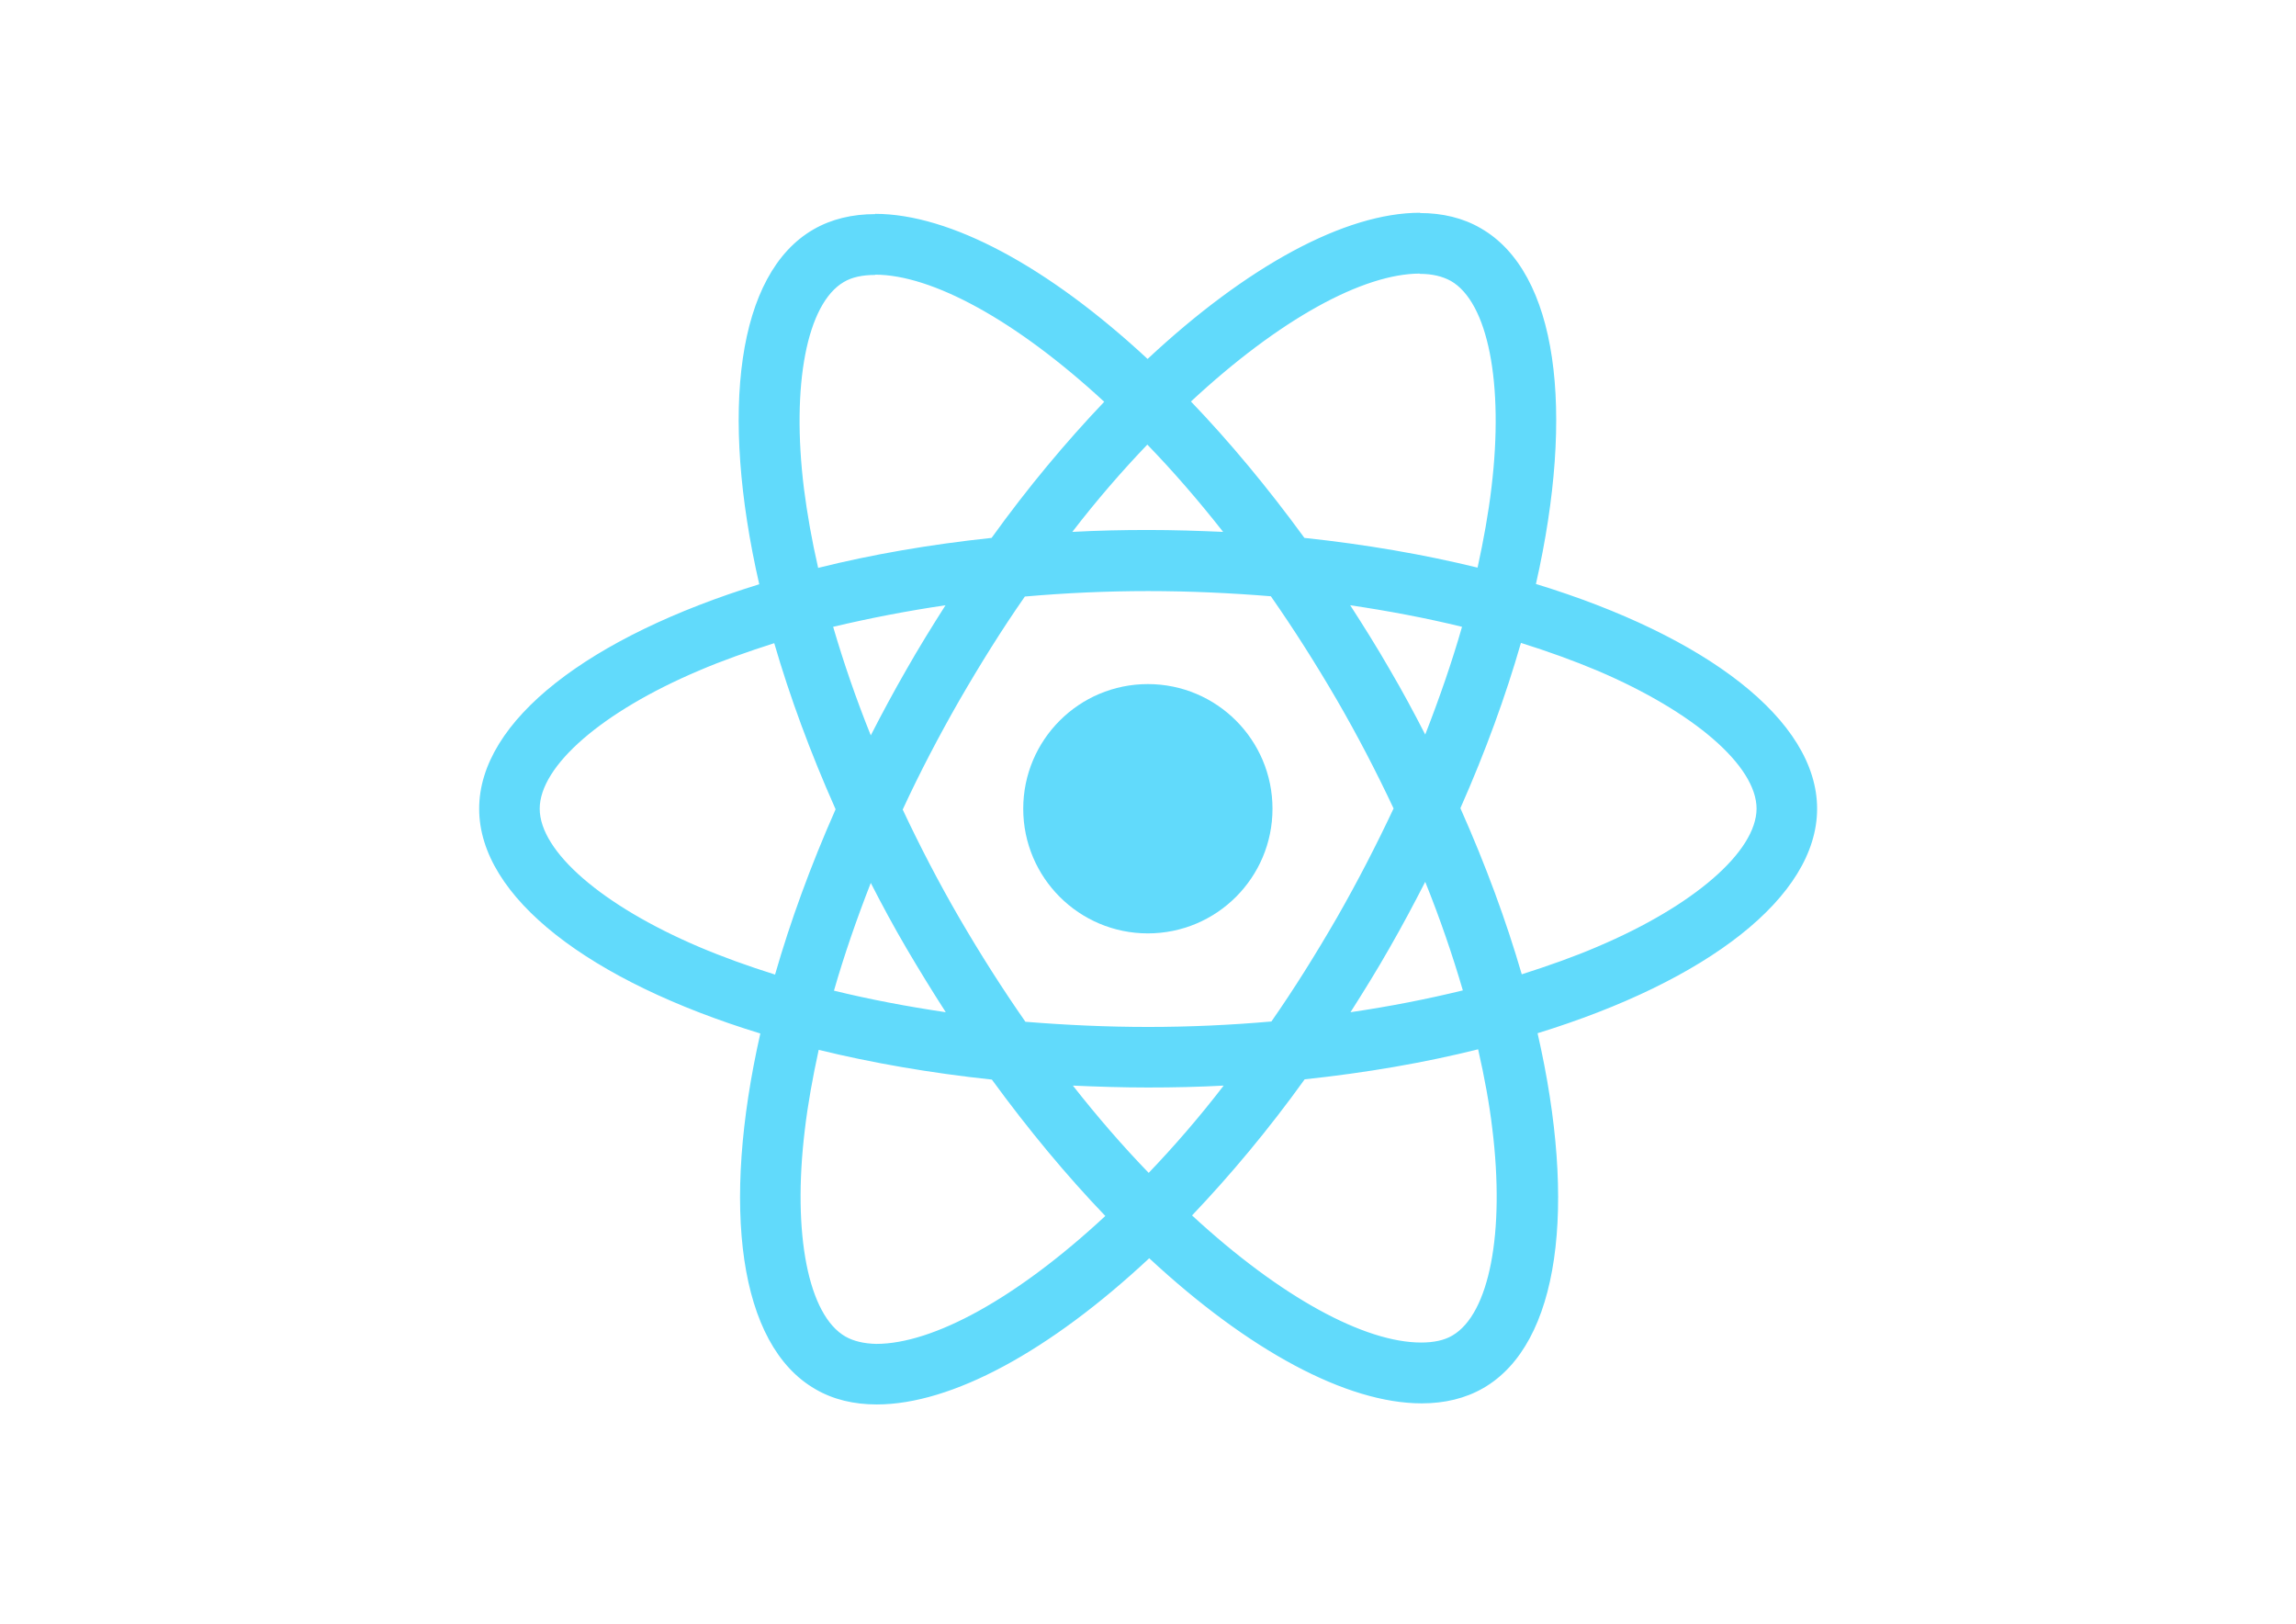
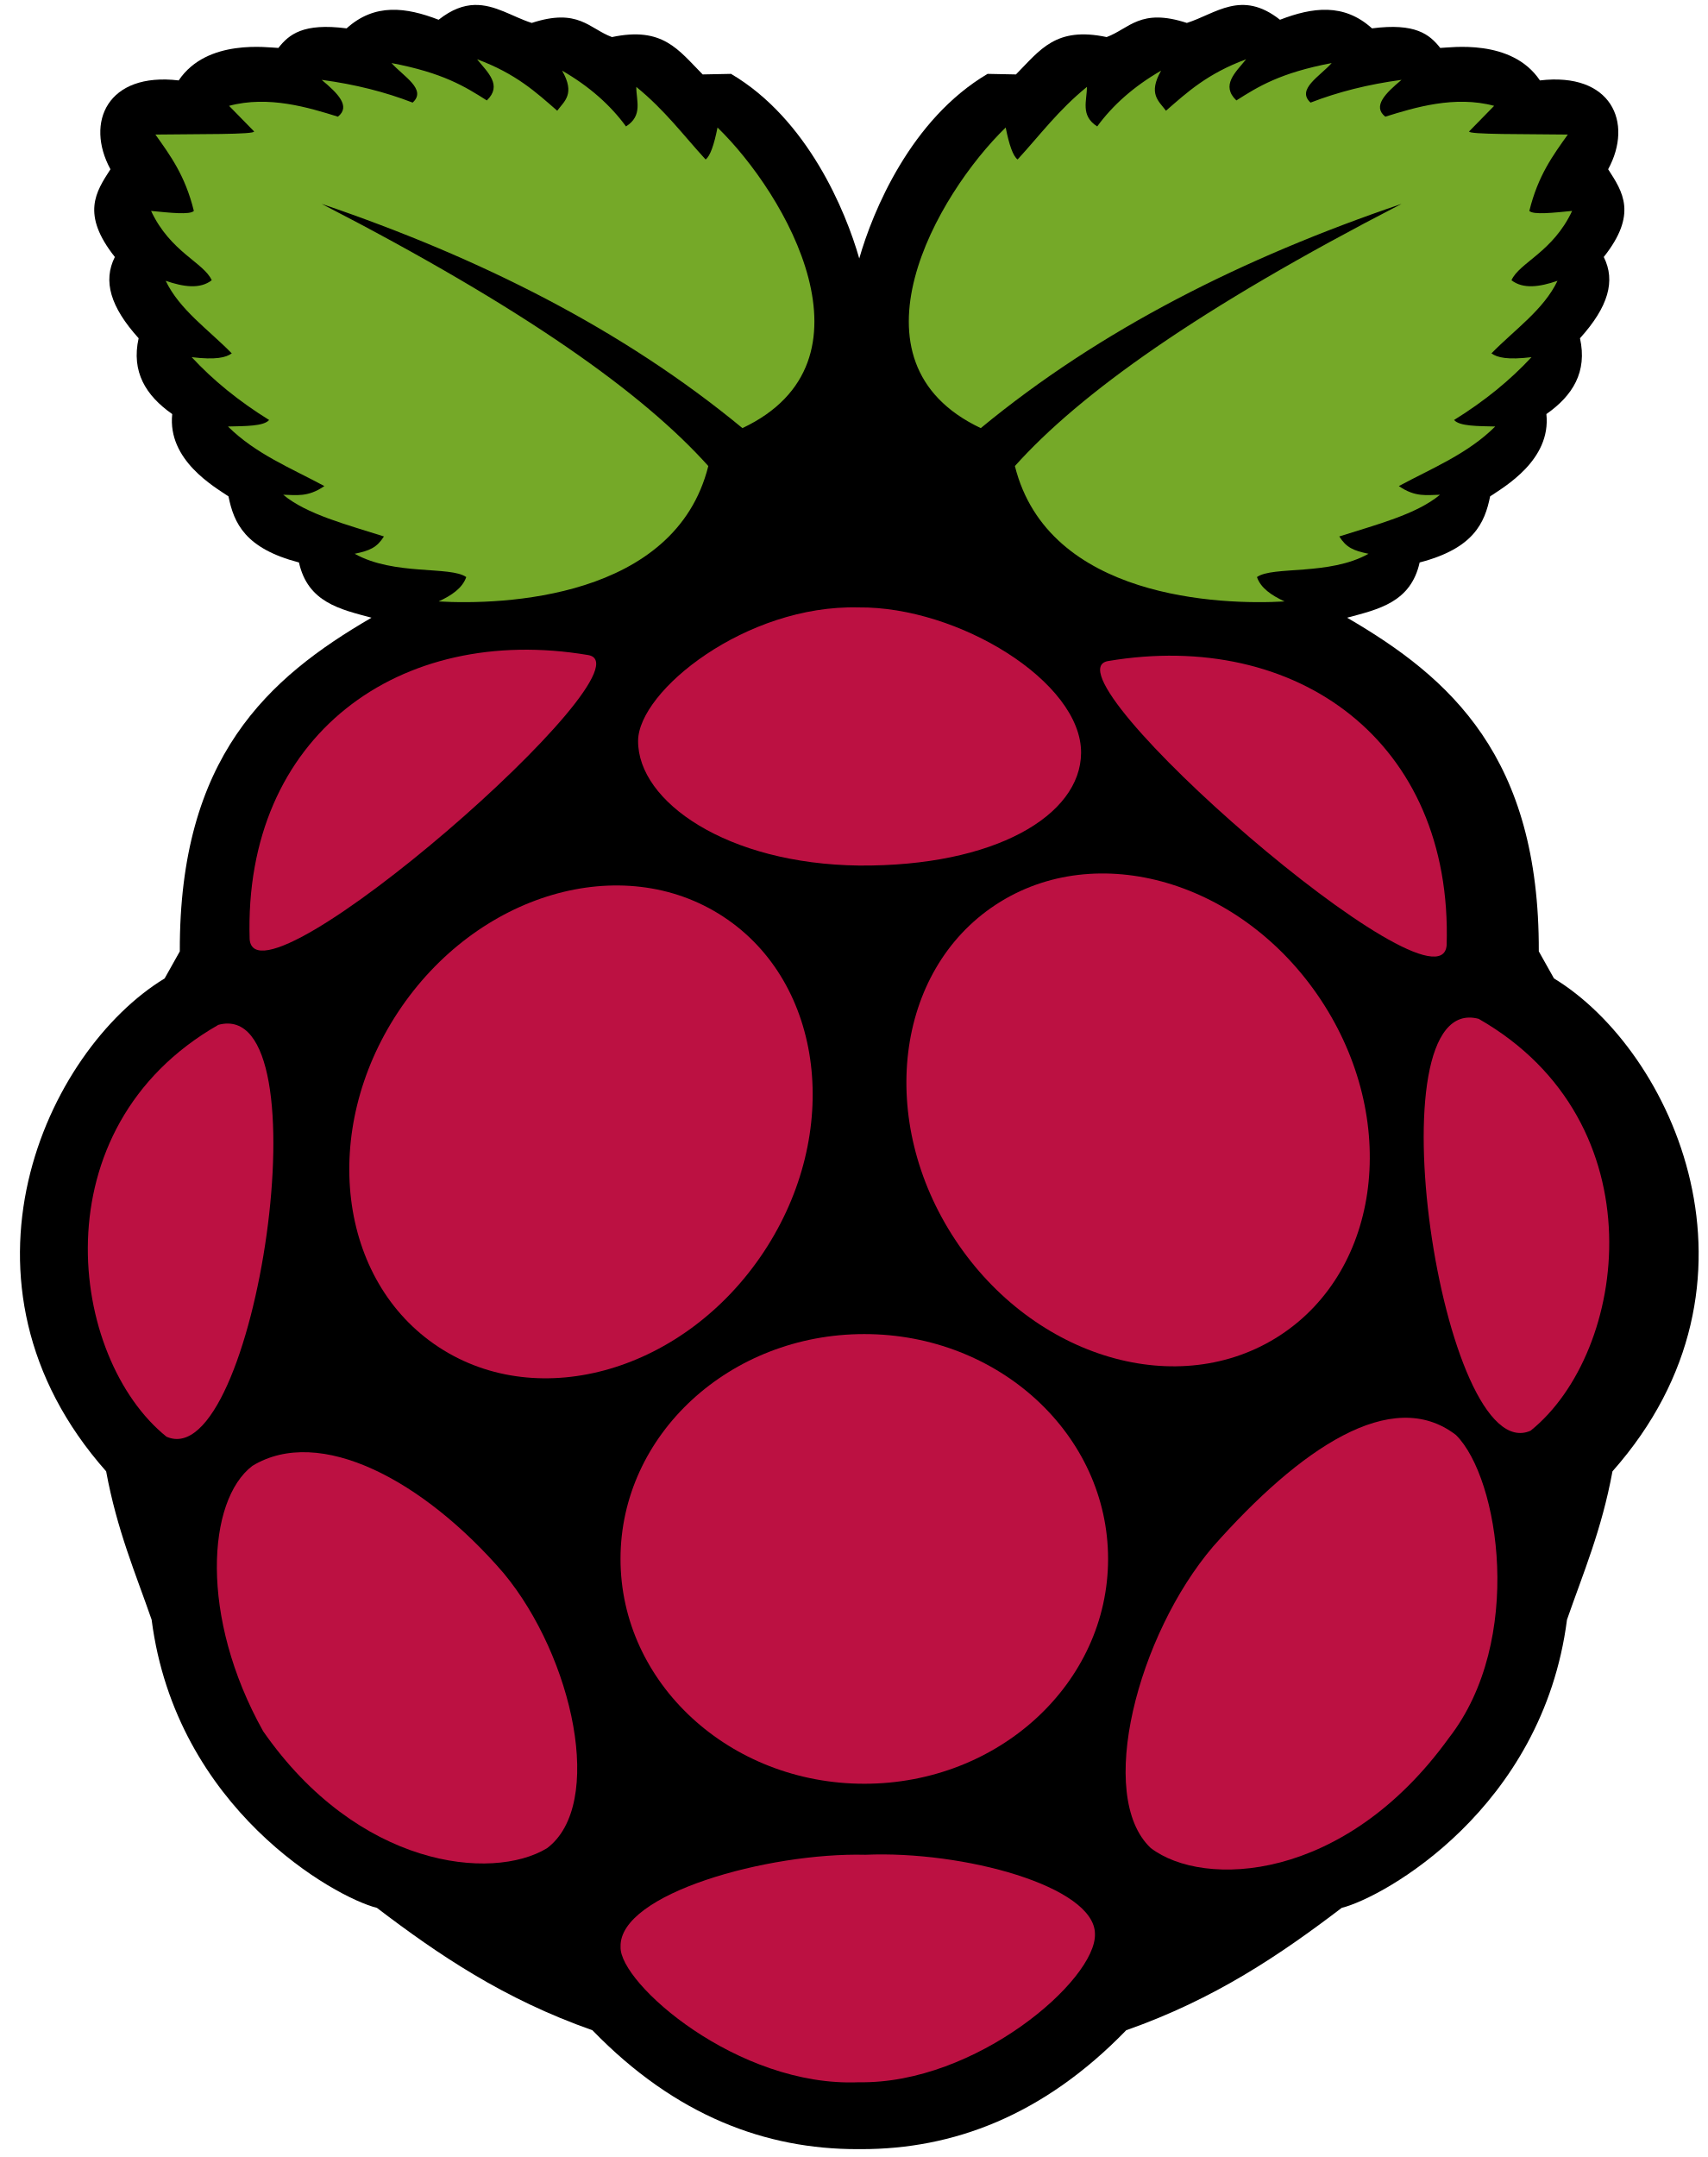
- <svg xmlns="http://www.w3.org/2000/svg" viewBox="0 0 841.9 595.3">
-   <g fill="#61DAFB">
-     <path d="M666.3 296.5c0-32.5-40.7-63.3-103.1-82.4 14.4-63.6 8-114.2-20.2-130.4-6.5-3.8-14.1-5.6-22.4-5.6v22.3c4.6 0 8.3.9 11.4 2.6 13.6 7.8 19.5 37.5 14.9 75.7-1.1 9.4-2.9 19.3-5.1 29.4-19.6-4.8-41-8.5-63.5-10.9-13.5-18.5-27.5-35.3-41.6-50 32.6-30.3 63.2-46.9 84-46.9V78c-27.5 0-63.5 19.6-99.9 53.6-36.4-33.8-72.4-53.2-99.9-53.2v22.3c20.7 0 51.4 16.5 84 46.6-14 14.7-28 31.4-41.3 49.9-22.6 2.4-44 6.1-63.6 11-2.3-10-4-19.7-5.2-29-4.7-38.2 1.1-67.9 14.6-75.8 3-1.8 6.9-2.6 11.5-2.6V78.5c-8.4 0-16 1.8-22.6 5.6-28.1 16.2-34.4 66.7-19.9 130.1-62.2 19.2-102.7 49.9-102.7 82.3 0 32.5 40.7 63.3 103.1 82.4-14.4 63.6-8 114.2 20.2 130.4 6.5 3.8 14.1 5.6 22.5 5.6 27.5 0 63.5-19.6 99.9-53.6 36.4 33.8 72.4 53.2 99.9 53.2 8.4 0 16-1.8 22.6-5.6 28.1-16.2 34.4-66.7 19.9-130.1 62-19.1 102.5-49.9 102.5-82.3zm-130.2-66.7c-3.7 12.9-8.3 26.2-13.5 39.5-4.1-8-8.4-16-13.1-24-4.6-8-9.5-15.8-14.4-23.4 14.2 2.1 27.9 4.7 41 7.9zm-45.8 106.5c-7.8 13.5-15.8 26.3-24.1 38.2-14.9 1.3-30 2-45.2 2-15.1 0-30.2-.7-45-1.9-8.3-11.9-16.4-24.6-24.2-38-7.6-13.1-14.5-26.4-20.8-39.8 6.2-13.4 13.2-26.8 20.7-39.9 7.8-13.5 15.8-26.3 24.1-38.2 14.9-1.3 30-2 45.2-2 15.1 0 30.2.7 45 1.9 8.3 11.9 16.4 24.6 24.2 38 7.6 13.1 14.5 26.4 20.8 39.8-6.3 13.4-13.2 26.8-20.7 39.9zm32.3-13c5.4 13.4 10 26.8 13.8 39.8-13.1 3.2-26.9 5.9-41.2 8 4.9-7.7 9.8-15.6 14.4-23.7 4.6-8 8.9-16.1 13-24.1zM421.2 430c-9.3-9.6-18.6-20.3-27.8-32 9 .4 18.2.7 27.5.7 9.4 0 18.7-.2 27.8-.7-9 11.7-18.3 22.4-27.5 32zm-74.4-58.9c-14.2-2.1-27.9-4.7-41-7.9 3.7-12.9 8.3-26.2 13.5-39.5 4.1 8 8.4 16 13.1 24 4.7 8 9.5 15.8 14.4 23.4zM420.7 163c9.3 9.6 18.6 20.3 27.8 32-9-.4-18.2-.7-27.5-.7-9.4 0-18.7.2-27.8.7 9-11.7 18.3-22.4 27.5-32zm-74 58.9c-4.9 7.7-9.8 15.6-14.4 23.7-4.6 8-8.9 16-13 24-5.4-13.4-10-26.8-13.8-39.8 13.1-3.1 26.9-5.8 41.2-7.9zm-90.5 125.2c-35.4-15.1-58.3-34.9-58.3-50.6 0-15.7 22.9-35.6 58.3-50.6 8.6-3.7 18-7 27.7-10.1 5.7 19.6 13.2 40 22.5 60.9-9.2 20.8-16.6 41.1-22.2 60.6-9.9-3.1-19.3-6.5-28-10.2zM310 490c-13.6-7.8-19.5-37.5-14.9-75.7 1.1-9.4 2.9-19.3 5.1-29.4 19.6 4.8 41 8.5 63.5 10.9 13.5 18.5 27.5 35.3 41.6 50-32.6 30.3-63.2 46.9-84 46.9-4.5-.1-8.3-1-11.3-2.7zm237.2-76.2c4.7 38.2-1.1 67.9-14.6 75.8-3 1.8-6.9 2.6-11.5 2.6-20.7 0-51.4-16.5-84-46.6 14-14.7 28-31.4 41.3-49.9 22.6-2.4 44-6.1 63.6-11 2.3 10.1 4.1 19.8 5.2 29.1zm38.5-66.7c-8.6 3.7-18 7-27.7 10.1-5.7-19.6-13.2-40-22.5-60.9 9.2-20.8 16.6-41.1 22.2-60.6 9.9 3.1 19.3 6.5 28.1 10.2 35.4 15.1 58.3 34.9 58.3 50.6-.1 15.7-23 35.6-58.4 50.6zM320.8 78.4z" />
-     <circle cx="420.9" cy="296.5" r="45.7" />
-     <path d="M520.5 78.1z" />
-   </g>
+ <svg xmlns="http://www.w3.org/2000/svg" version="1.1" width="570" height="720">
+   <path d="m 158.375,1.656 c -3.619,0.112 -7.517,1.449 -11.938,4.938 C 135.611,2.417 125.11,0.967 115.719,9.469 101.225,7.588 96.508,11.469 92.938,16 89.755,15.934 69.119,12.728 59.656,26.844 35.875,24.03 28.359,40.832 36.875,56.5 c -4.857,7.519 -9.89,14.947 1.469,29.281 -4.018,7.984 -1.527,16.644 7.938,27.125 -2.498,11.223 2.412,19.141 11.219,25.312 -1.647,15.358 14.084,24.287 18.781,27.469 1.804,8.949 5.563,17.393 23.531,22.062 2.963,13.336 13.762,15.639 24.219,18.438 -34.562,20.09 -64.201,46.523 -64,111.375 l -5.062,9.031 C 15.338,350.696 -20.317,428.16 35.438,491.125 c 3.642,19.708 9.75,33.864 15.188,49.531 8.134,63.131 61.218,92.692 75.219,96.188 20.517,15.628 42.368,30.457 71.938,40.844 27.875,28.749 58.074,39.706 88.438,39.688 0.445,-2.8e-4 0.899,0.005 1.344,0 30.364,0.019 60.562,-10.938 88.438,-39.688 29.569,-10.387 51.421,-25.216 71.938,-40.844 14.001,-3.496 67.085,-33.057 75.219,-96.188 5.438,-15.667 11.546,-29.823 15.188,-49.531 55.754,-62.965 20.1,-140.429 -19.531,-164.531 L 513.75,317.562 c 0.201,-64.852 -29.438,-91.285 -64,-111.375 10.457,-2.798 21.256,-5.101 24.219,-18.438 17.968,-4.67 21.728,-13.114 23.531,-22.062 4.698,-3.181 20.428,-12.111 18.781,-27.469 8.807,-6.172 13.717,-14.09 11.219,-25.312 9.465,-10.481 11.956,-19.141 7.938,-27.125 C 546.796,71.447 541.763,64.019 536.906,56.5 545.422,40.832 537.907,24.03 514.125,26.844 504.663,12.728 484.026,15.934 480.844,16 477.273,11.469 472.556,7.588 458.062,9.469 448.671,0.967 438.171,2.417 427.344,6.594 414.485,-3.554 405.971,4.58 396.25,7.656 380.676,2.568 377.117,9.537 369.469,12.375 352.493,8.787 347.333,16.599 339.188,24.844 l -9.469,-0.188 c -25.611,15.093 -38.334,45.826 -42.844,61.625 -4.512,-15.802 -17.206,-46.535 -42.812,-61.625 l -9.469,0.188 C 226.448,16.599 221.288,8.787 204.312,12.375 196.664,9.537 193.105,2.568 177.531,7.656 c -6.38,-2.018 -12.247,-6.214 -19.156,-6 z" style="fill:#000000" />
+   <path d="m 107.392,68.056 c 67.948,35.031 107.447,63.369 129.087,87.504 -11.082,44.418 -68.896,46.445 -90.036,45.199 4.328,-2.015 7.94,-4.428 9.221,-8.136 -5.304,-3.77 -24.113,-0.397 -37.244,-7.774 5.044,-1.045 7.403,-2.063 9.763,-5.785 -12.406,-3.957 -25.769,-7.366 -33.628,-13.921 4.241,0.052 8.201,0.949 13.74,-2.893 -11.112,-5.988 -22.969,-10.734 -32.181,-19.887 5.745,-0.141 11.939,-0.057 13.74,-2.17 -10.17,-6.301 -18.751,-13.308 -25.854,-20.972 8.04,0.971 11.435,0.135 13.379,-1.266 -7.688,-7.874 -17.418,-14.523 -22.057,-24.226 5.97,2.057 11.431,2.845 15.368,-0.181 -2.612,-5.893 -13.805,-9.37 -20.249,-23.142 6.284,0.609 12.95,1.371 14.283,0 C 61.802,58.517 56.797,51.836 51.888,44.914 65.338,44.714 85.716,44.966 84.793,43.829 l -8.317,-8.497 c 13.138,-3.537 26.581,0.568 36.34,3.616 4.382,-3.458 -0.078,-7.83 -5.424,-12.294 11.165,1.491 21.254,4.057 30.373,7.593 4.872,-4.399 -3.164,-8.799 -7.051,-13.198 17.249,3.273 24.557,7.871 31.82,12.475 5.269,-5.051 0.302,-9.343 -3.254,-13.74 13.006,4.817 19.705,11.036 26.758,17.175 2.391,-3.227 6.075,-5.592 1.627,-13.379 9.234,5.323 16.189,11.595 21.334,18.622 5.713,-3.638 3.404,-8.613 3.435,-13.198 9.597,7.807 15.687,16.114 23.142,24.226 1.502,-1.093 2.817,-4.802 3.977,-10.667 22.895,22.212 55.246,78.158 8.317,100.341 C 207.95,109.957 160.253,86.017 107.392,68.056 z" style="fill:#75a928" />
+   <path d="M 467.925,68.056 C 399.977,103.087 360.478,131.425 338.838,155.56 c 11.082,44.418 68.896,46.445 90.036,45.199 -4.328,-2.015 -7.94,-4.428 -9.221,-8.136 5.304,-3.77 24.113,-0.397 37.244,-7.774 -5.044,-1.045 -7.403,-2.063 -9.763,-5.785 12.406,-3.957 25.769,-7.366 33.628,-13.921 -4.241,0.052 -8.201,0.949 -13.74,-2.893 11.112,-5.988 22.969,-10.734 32.181,-19.887 -5.745,-0.141 -11.939,-0.057 -13.74,-2.17 10.17,-6.301 18.751,-13.308 25.854,-20.972 -8.04,0.971 -11.435,0.135 -13.379,-1.266 7.688,-7.874 17.418,-14.523 22.057,-24.226 -5.97,2.057 -11.431,2.845 -15.368,-0.181 2.612,-5.893 13.805,-9.37 20.249,-23.142 -6.284,0.609 -12.95,1.371 -14.283,0 2.922,-11.889 7.927,-18.57 12.836,-25.492 -13.45,-0.2 -33.828,0.052 -32.905,-1.085 l 8.317,-8.497 c -13.138,-3.537 -26.581,0.568 -36.34,3.616 -4.382,-3.458 0.078,-7.83 5.424,-12.294 -11.165,1.491 -21.254,4.057 -30.373,7.593 -4.872,-4.399 3.164,-8.799 7.051,-13.198 -17.249,3.273 -24.557,7.871 -31.82,12.475 -5.269,-5.051 -0.302,-9.343 3.254,-13.74 -13.006,4.817 -19.705,11.036 -26.758,17.175 -2.391,-3.227 -6.075,-5.592 -1.627,-13.379 -9.234,5.323 -16.189,11.595 -21.334,18.622 -5.713,-3.638 -3.404,-8.613 -3.435,-13.198 -9.597,7.807 -15.687,16.114 -23.142,24.226 -1.502,-1.093 -2.817,-4.802 -3.977,-10.667 -22.895,22.212 -55.246,78.158 -8.317,100.341 39.919,-32.947 87.616,-56.888 140.477,-74.849 z" style="fill:#75a928" />
+   <path d="m 365.205,521.849 a 71.956,66.532 0 1 1 -143.912,0 71.956,66.532 0 1 1 143.912,0 z" transform="matrix(1.131107,0,0,1.12805,-43.13914,-68.31098)" style="fill:#bc1142" />
+   <path d="m 262.841,276.648 a 61.875,28.125 0 1 1 -123.75,0 61.875,28.125 0 1 1 123.75,0 z" transform="matrix(0.7674168,-1.161311,2.171115,1.422437,-560.8886,217.6886)" style="fill:#bc1142" />
+   <path d="m 262.841,276.648 a 61.875,28.125 0 1 1 -123.75,0 61.875,28.125 0 1 1 123.75,0 z" transform="matrix(-0.7674168,-1.161311,-2.171115,1.422437,1134.829,213.6886)" style="fill:#bc1142" />
+   <path d="M 72.91,342.088 C 109.324,332.331 85.202,492.724 55.577,479.564 22.99,453.351 12.494,376.588 72.91,342.088 z" style="fill:#bc1142" />
+   <path d="m 493.678,340.088 c -36.414,-9.757 -12.292,150.637 17.333,137.476 32.587,-26.213 43.083,-102.975 -17.333,-137.476 z" style="fill:#bc1142" />
+   <path d="m 369.972,220.653 c 62.835,-10.61 115.116,26.722 113.011,94.858 -2.067,26.121 -136.159,-90.969 -113.011,-94.858 z" style="fill:#bc1142" />
+   <path d="M 196.36,218.653 C 133.525,208.043 81.244,245.376 83.348,313.511 85.415,339.632 219.507,222.542 196.36,218.653 z" style="fill:#bc1142" />
+   <path d="m 286.619,202.756 c -37.503,-0.975 -73.495,27.834 -73.582,44.544 -0.105,20.304 29.651,41.093 73.837,41.62 45.123,0.323 73.916,-16.64 74.061,-37.594 0.165,-23.74 -41.039,-48.937 -74.317,-48.571 z" style="fill:#bc1142" />
+   <path d="m 288.909,619.117 c 32.697,-1.427 76.571,10.532 76.657,26.396 0.543,15.405 -39.79,50.211 -78.826,49.538 -40.427,1.744 -80.069,-33.116 -79.55,-45.199 -0.605,-17.716 49.226,-31.548 81.719,-30.735 z" style="fill:#bc1142" />
+   <path d="m 168.139,525.104 c 23.279,28.046 33.891,77.319 14.464,91.844 -18.379,11.088 -63.012,6.522 -94.736,-39.052 -21.395,-38.242 -18.638,-77.157 -3.616,-88.589 22.464,-13.684 57.173,4.799 83.889,35.797 z" style="fill:#bc1142" />
+   <path d="m 405.021,516.212 c -25.187,29.502 -39.212,83.31 -20.838,100.643 17.568,13.464 64.729,11.582 99.566,-36.756 25.296,-32.465 16.82,-86.682 2.371,-101.075 -21.464,-16.602 -52.277,4.645 -81.099,37.188 z" style="fill:#bc1142" />
</svg>
